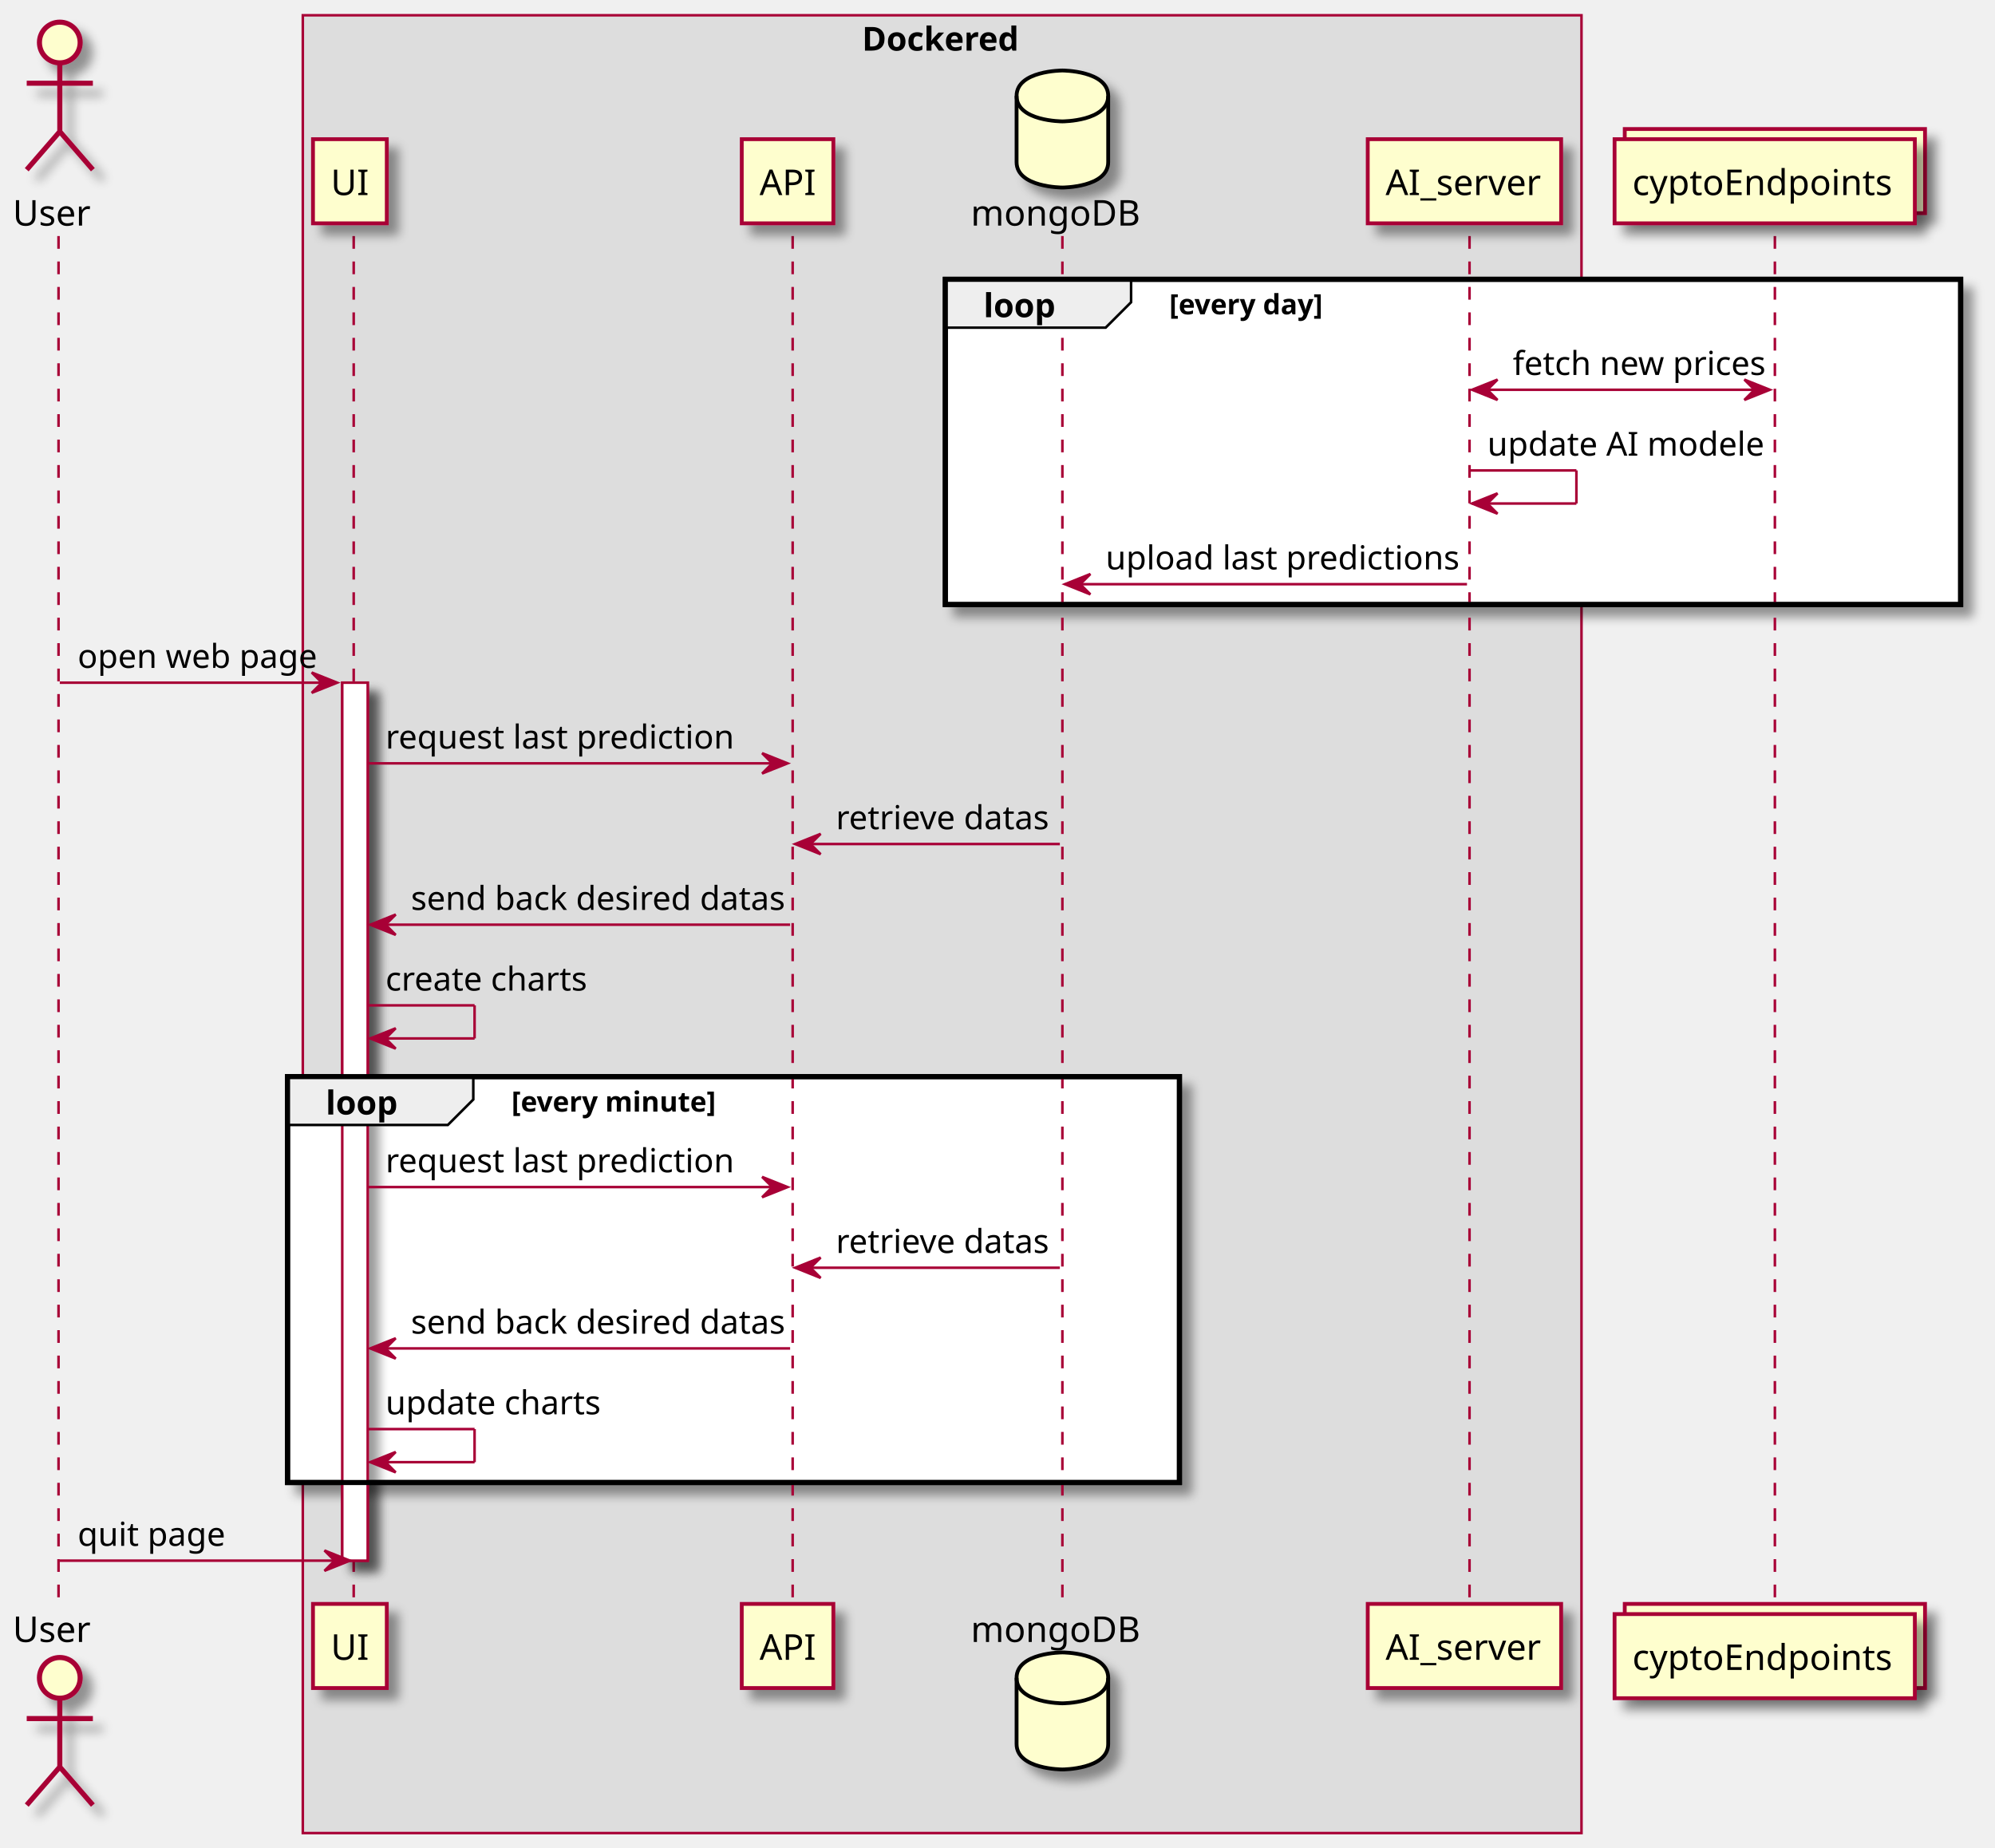
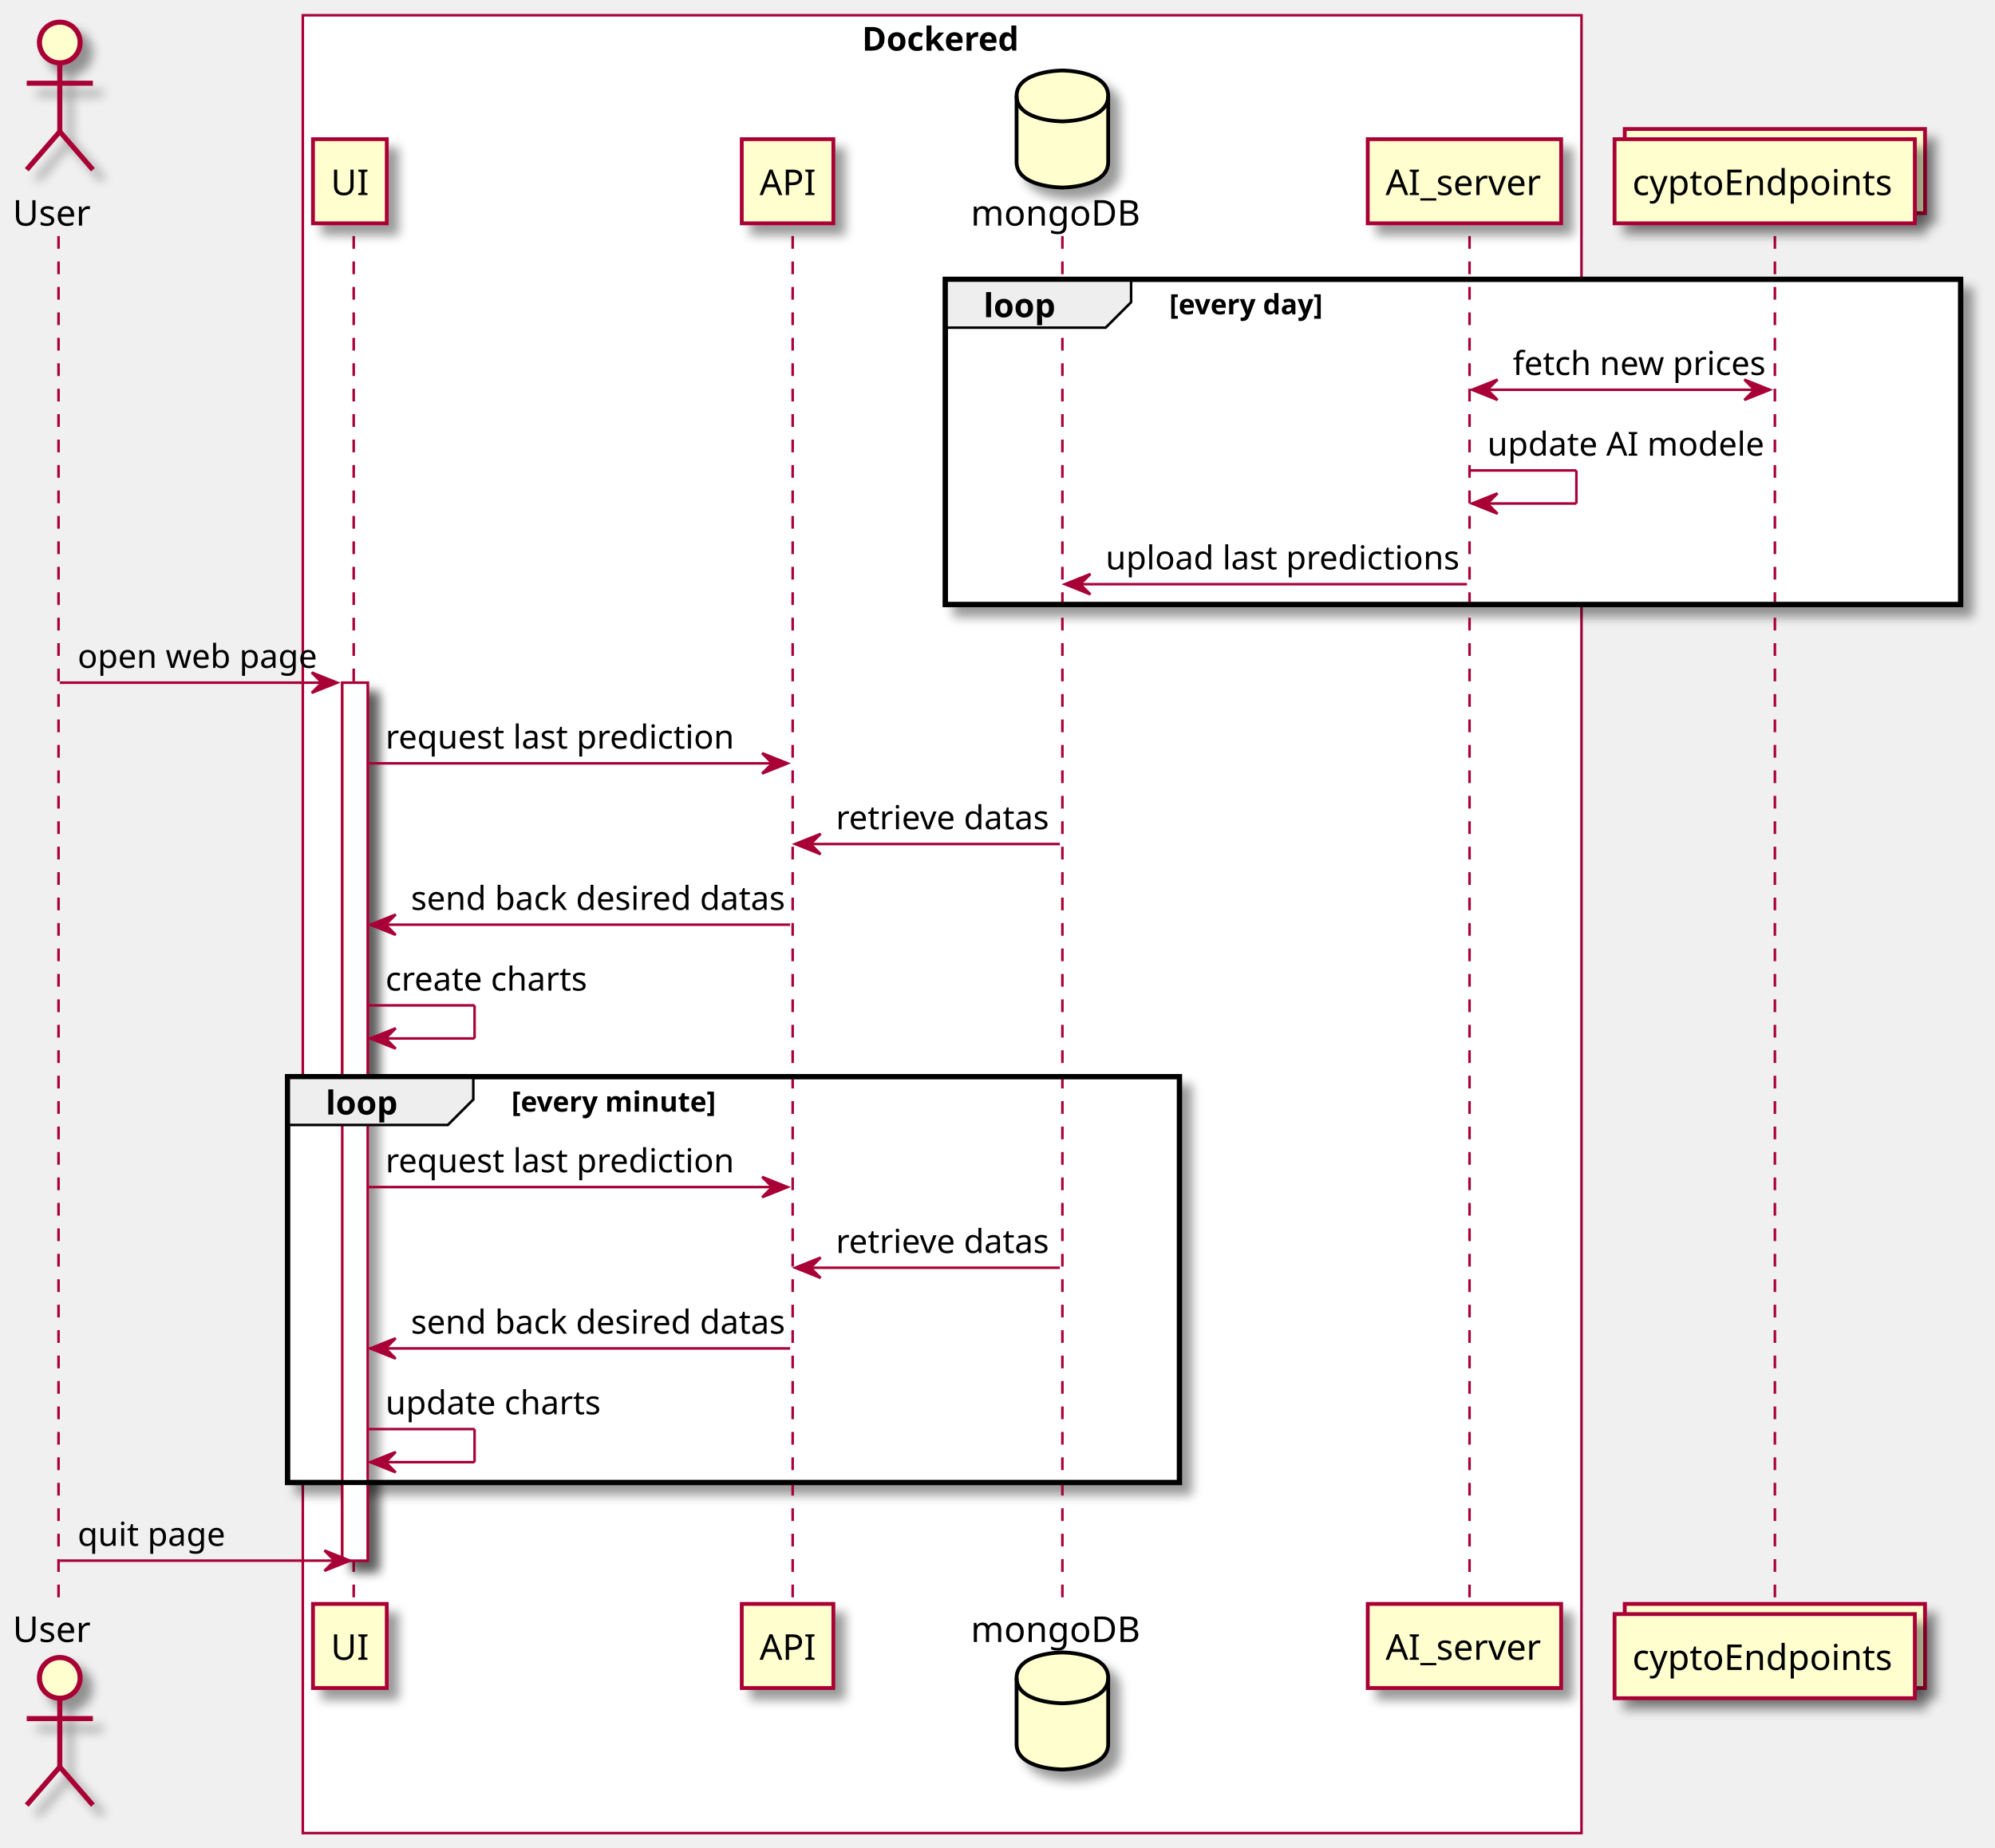
<svg xmlns="http://www.w3.org/2000/svg" contentScriptType="application/ecmascript" contentStyleType="text/css" height="726px" preserveAspectRatio="none" style="width:784px;height:726px;background:#FFFFFF;" version="1.1" viewBox="0 0 784 726" width="784px" zoomAndPan="magnify">
  <defs>
-     <filter height="300%" id="fioa39sm8qf7o" width="300%" x="-1" y="-1">
+     <filter height="300%" id="f77bm83qoi5ea" width="300%" x="-1" y="-1">
      <feGaussianBlur result="blurOut" stdDeviation="2.0" />
      <feColorMatrix in="blurOut" result="blurOut2" type="matrix" values="0 0 0 0 0 0 0 0 0 0 0 0 0 0 0 0 0 0 .4 0" />
      <feOffset dx="4.0" dy="4.0" in="blurOut2" result="blurOut3" />
      <feBlend in="SourceGraphic" in2="blurOut3" mode="normal" />
    </filter>
  </defs>
  <g>
-     <rect fill="#DDDDDD" height="714.432" style="stroke:#A80036;stroke-width:1.0;" width="502.5" x="119" y="6" />
+     <rect fill="#FFFFFF" height="714.432" style="stroke:#A80036;stroke-width:1.0;" width="502.5" x="119" y="6" />
    <text fill="#000000" font-family="sans-serif" font-size="13" font-weight="bold" lengthAdjust="spacing" textLength="63" x="338.75" y="19.897">Dockered</text>
-     <rect fill="#FFFFFF" filter="url(#fioa39sm8qf7o)" height="345.06" style="stroke:#A80036;stroke-width:1.0;" width="10" x="134.5" y="268.304" />
-     <rect fill="#FFFFFF" filter="url(#fioa39sm8qf7o)" height="127.824" style="stroke:#000000;stroke-width:2.0;" width="399" x="371.5" y="109.774" />
-     <rect fill="#FFFFFF" filter="url(#fioa39sm8qf7o)" height="159.53" style="stroke:#000000;stroke-width:2.0;" width="350.5" x="113" y="423.128" />
+     <rect fill="#FFFFFF" filter="url(#f77bm83qoi5ea)" height="345.06" style="stroke:#A80036;stroke-width:1.0;" width="10" x="134.5" y="268.304" />
+     <rect fill="#FFFFFF" filter="url(#f77bm83qoi5ea)" height="127.824" style="stroke:#000000;stroke-width:2.0;" width="399" x="371.5" y="109.774" />
+     <rect fill="#FFFFFF" filter="url(#f77bm83qoi5ea)" height="159.53" style="stroke:#000000;stroke-width:2.0;" width="350.5" x="113" y="423.128" />
    <line style="stroke:#A80036;stroke-width:1.0;stroke-dasharray:5.0,5.0;" x1="23" x2="23" y1="92.774" y2="631.364" />
    <line style="stroke:#A80036;stroke-width:1.0;stroke-dasharray:5.0,5.0;" x1="139" x2="139" y1="92.774" y2="631.364" />
    <line style="stroke:#A80036;stroke-width:1.0;stroke-dasharray:5.0,5.0;" x1="311.5" x2="311.5" y1="92.774" y2="631.364" />
    <line style="stroke:#A80036;stroke-width:1.0;stroke-dasharray:5.0,5.0;" x1="417.5" x2="417.5" y1="92.774" y2="631.364" />
    <line style="stroke:#A80036;stroke-width:1.0;stroke-dasharray:5.0,5.0;" x1="577.5" x2="577.5" y1="92.774" y2="631.364" />
    <line style="stroke:#A80036;stroke-width:1.0;stroke-dasharray:5.0,5.0;" x1="697.5" x2="697.5" y1="92.774" y2="631.364" />
    <text fill="#000000" font-family="sans-serif" font-size="14" lengthAdjust="spacing" textLength="31" x="5" y="88.672">User</text>
-     <ellipse cx="23.5" cy="16.706" fill="#FEFECE" filter="url(#fioa39sm8qf7o)" rx="8" ry="8" style="stroke:#A80036;stroke-width:2.0;" />
-     <path d="M23.5,24.706 L23.5,51.706 M10.5,32.706 L36.5,32.706 M23.5,51.706 L10.5,66.706 M23.5,51.706 L36.5,66.706 " fill="none" filter="url(#fioa39sm8qf7o)" style="stroke:#A80036;stroke-width:2.0;" />
+     <ellipse cx="23.5" cy="16.706" fill="#FEFECE" filter="url(#f77bm83qoi5ea)" rx="8" ry="8" style="stroke:#A80036;stroke-width:2.0;" />
+     <path d="M23.5,24.706 L23.5,51.706 M10.5,32.706 L36.5,32.706 M23.5,51.706 L10.5,66.706 M23.5,51.706 L36.5,66.706 " fill="none" filter="url(#f77bm83qoi5ea)" style="stroke:#A80036;stroke-width:2.0;" />
    <text fill="#000000" font-family="sans-serif" font-size="14" lengthAdjust="spacing" textLength="31" x="5" y="645.33">User</text>
-     <ellipse cx="23.5" cy="659.432" fill="#FEFECE" filter="url(#fioa39sm8qf7o)" rx="8" ry="8" style="stroke:#A80036;stroke-width:2.0;" />
-     <path d="M23.5,667.432 L23.5,694.432 M10.5,675.432 L36.5,675.432 M23.5,694.432 L10.5,709.432 M23.5,694.432 L36.5,709.432 " fill="none" filter="url(#fioa39sm8qf7o)" style="stroke:#A80036;stroke-width:2.0;" />
-     <rect fill="#FEFECE" filter="url(#fioa39sm8qf7o)" height="33.068" style="stroke:#A80036;stroke-width:1.5;" width="29" x="123" y="54.706" />
+     <ellipse cx="23.5" cy="659.432" fill="#FEFECE" filter="url(#f77bm83qoi5ea)" rx="8" ry="8" style="stroke:#A80036;stroke-width:2.0;" />
+     <path d="M23.5,667.432 L23.5,694.432 M10.5,675.432 L36.5,675.432 M23.5,694.432 L10.5,709.432 M23.5,694.432 L36.5,709.432 " fill="none" filter="url(#f77bm83qoi5ea)" style="stroke:#A80036;stroke-width:2.0;" />
+     <rect fill="#FEFECE" filter="url(#f77bm83qoi5ea)" height="33.068" style="stroke:#A80036;stroke-width:1.5;" width="29" x="123" y="54.706" />
    <text fill="#000000" font-family="sans-serif" font-size="14" lengthAdjust="spacing" textLength="15" x="130" y="76.672">UI</text>
-     <rect fill="#FEFECE" filter="url(#fioa39sm8qf7o)" height="33.068" style="stroke:#A80036;stroke-width:1.5;" width="29" x="123" y="630.364" />
+     <rect fill="#FEFECE" filter="url(#f77bm83qoi5ea)" height="33.068" style="stroke:#A80036;stroke-width:1.5;" width="29" x="123" y="630.364" />
    <text fill="#000000" font-family="sans-serif" font-size="14" lengthAdjust="spacing" textLength="15" x="130" y="652.33">UI</text>
-     <rect fill="#FEFECE" filter="url(#fioa39sm8qf7o)" height="33.068" style="stroke:#A80036;stroke-width:1.5;" width="36" x="291.5" y="54.706" />
+     <rect fill="#FEFECE" filter="url(#f77bm83qoi5ea)" height="33.068" style="stroke:#A80036;stroke-width:1.5;" width="36" x="291.5" y="54.706" />
    <text fill="#000000" font-family="sans-serif" font-size="14" lengthAdjust="spacing" textLength="22" x="298.5" y="76.672">API</text>
-     <rect fill="#FEFECE" filter="url(#fioa39sm8qf7o)" height="33.068" style="stroke:#A80036;stroke-width:1.5;" width="36" x="291.5" y="630.364" />
+     <rect fill="#FEFECE" filter="url(#f77bm83qoi5ea)" height="33.068" style="stroke:#A80036;stroke-width:1.5;" width="36" x="291.5" y="630.364" />
    <text fill="#000000" font-family="sans-serif" font-size="14" lengthAdjust="spacing" textLength="22" x="298.5" y="652.33">API</text>
    <text fill="#000000" font-family="sans-serif" font-size="14" lengthAdjust="spacing" textLength="66" x="381.5" y="88.672">mongoDB</text>
-     <path d="M399.5,37.706 C399.5,27.706 417.5,27.706 417.5,27.706 C417.5,27.706 435.5,27.706 435.5,37.706 L435.5,63.706 C435.5,73.706 417.5,73.706 417.5,73.706 C417.5,73.706 399.5,73.706 399.5,63.706 L399.5,37.706 " fill="#FEFECE" filter="url(#fioa39sm8qf7o)" style="stroke:#000000;stroke-width:1.5;" />
+     <path d="M399.5,37.706 C399.5,27.706 417.5,27.706 417.5,27.706 C417.5,27.706 435.5,27.706 435.5,37.706 L435.5,63.706 C435.5,73.706 417.5,73.706 417.5,73.706 C417.5,73.706 399.5,73.706 399.5,63.706 L399.5,37.706 " fill="#FEFECE" filter="url(#f77bm83qoi5ea)" style="stroke:#000000;stroke-width:1.5;" />
    <path d="M399.5,37.706 C399.5,47.706 417.5,47.706 417.5,47.706 C417.5,47.706 435.5,47.706 435.5,37.706 " fill="none" style="stroke:#000000;stroke-width:1.5;" />
    <text fill="#000000" font-family="sans-serif" font-size="14" lengthAdjust="spacing" textLength="66" x="381.5" y="645.33">mongoDB</text>
-     <path d="M399.5,659.432 C399.5,649.432 417.5,649.432 417.5,649.432 C417.5,649.432 435.5,649.432 435.5,659.432 L435.5,685.432 C435.5,695.432 417.5,695.432 417.5,695.432 C417.5,695.432 399.5,695.432 399.5,685.432 L399.5,659.432 " fill="#FEFECE" filter="url(#fioa39sm8qf7o)" style="stroke:#000000;stroke-width:1.5;" />
+     <path d="M399.5,659.432 C399.5,649.432 417.5,649.432 417.5,649.432 C417.5,649.432 435.5,649.432 435.5,659.432 L435.5,685.432 C435.5,695.432 417.5,695.432 417.5,695.432 C417.5,695.432 399.5,695.432 399.5,685.432 L399.5,659.432 " fill="#FEFECE" filter="url(#f77bm83qoi5ea)" style="stroke:#000000;stroke-width:1.5;" />
    <path d="M399.5,659.432 C399.5,669.432 417.5,669.432 417.5,669.432 C417.5,669.432 435.5,669.432 435.5,659.432 " fill="none" style="stroke:#000000;stroke-width:1.5;" />
-     <rect fill="#FEFECE" filter="url(#fioa39sm8qf7o)" height="33.068" style="stroke:#A80036;stroke-width:1.5;" width="76" x="537.5" y="54.706" />
+     <rect fill="#FEFECE" filter="url(#f77bm83qoi5ea)" height="33.068" style="stroke:#A80036;stroke-width:1.5;" width="76" x="537.5" y="54.706" />
    <text fill="#000000" font-family="sans-serif" font-size="14" lengthAdjust="spacing" textLength="62" x="544.5" y="76.672">AI_server</text>
-     <rect fill="#FEFECE" filter="url(#fioa39sm8qf7o)" height="33.068" style="stroke:#A80036;stroke-width:1.5;" width="76" x="537.5" y="630.364" />
+     <rect fill="#FEFECE" filter="url(#f77bm83qoi5ea)" height="33.068" style="stroke:#A80036;stroke-width:1.5;" width="76" x="537.5" y="630.364" />
    <text fill="#000000" font-family="sans-serif" font-size="14" lengthAdjust="spacing" textLength="62" x="544.5" y="652.33">AI_server</text>
-     <rect fill="#FEFECE" filter="url(#fioa39sm8qf7o)" height="33.068" style="stroke:#A80036;stroke-width:1.5;" width="118" x="638.5" y="50.706" />
-     <rect fill="#FEFECE" filter="url(#fioa39sm8qf7o)" height="33.068" style="stroke:#A80036;stroke-width:1.5;" width="118" x="634.5" y="54.706" />
+     <rect fill="#FEFECE" filter="url(#f77bm83qoi5ea)" height="33.068" style="stroke:#A80036;stroke-width:1.5;" width="118" x="638.5" y="50.706" />
+     <rect fill="#FEFECE" filter="url(#f77bm83qoi5ea)" height="33.068" style="stroke:#A80036;stroke-width:1.5;" width="118" x="634.5" y="54.706" />
    <text fill="#000000" font-family="sans-serif" font-size="14" lengthAdjust="spacing" textLength="104" x="641.5" y="76.672">cyptoEndpoints</text>
-     <rect fill="#FEFECE" filter="url(#fioa39sm8qf7o)" height="33.068" style="stroke:#A80036;stroke-width:1.5;" width="118" x="638.5" y="630.364" />
-     <rect fill="#FEFECE" filter="url(#fioa39sm8qf7o)" height="33.068" style="stroke:#A80036;stroke-width:1.5;" width="118" x="634.5" y="634.364" />
+     <rect fill="#FEFECE" filter="url(#f77bm83qoi5ea)" height="33.068" style="stroke:#A80036;stroke-width:1.5;" width="118" x="638.5" y="630.364" />
+     <rect fill="#FEFECE" filter="url(#f77bm83qoi5ea)" height="33.068" style="stroke:#A80036;stroke-width:1.5;" width="118" x="634.5" y="634.364" />
    <text fill="#000000" font-family="sans-serif" font-size="14" lengthAdjust="spacing" textLength="104" x="641.5" y="656.33">cyptoEndpoints</text>
-     <rect fill="#FFFFFF" filter="url(#fioa39sm8qf7o)" height="345.06" style="stroke:#A80036;stroke-width:1.0;" width="10" x="134.5" y="268.304" />
+     <rect fill="#FFFFFF" filter="url(#f77bm83qoi5ea)" height="345.06" style="stroke:#A80036;stroke-width:1.0;" width="10" x="134.5" y="268.304" />
    <path d="M371.5,109.774 L444.5,109.774 L444.5,118.774 L434.5,128.774 L371.5,128.774 L371.5,109.774 " fill="#EEEEEE" style="stroke:#000000;stroke-width:1.0;" />
    <rect fill="none" height="127.824" style="stroke:#000000;stroke-width:2.0;" width="399" x="371.5" y="109.774" />
    <text fill="#000000" font-family="sans-serif" font-size="13" font-weight="bold" lengthAdjust="spacing" textLength="28" x="386.5" y="124.671">loop</text>
    <text fill="#000000" font-family="sans-serif" font-size="11" font-weight="bold" lengthAdjust="spacing" textLength="62" x="459.5" y="123.533">[every day]</text>
    <polygon fill="#A80036" points="588.5,149.186,578.5,153.186,588.5,157.186,584.5,153.186" style="stroke:#A80036;stroke-width:1.0;" />
    <polygon fill="#A80036" points="685.5,149.186,695.5,153.186,685.5,157.186,689.5,153.186" style="stroke:#A80036;stroke-width:1.0;" />
    <line style="stroke:#A80036;stroke-width:1.0;" x1="582.5" x2="691.5" y1="153.186" y2="153.186" />
    <text fill="#000000" font-family="sans-serif" font-size="13" lengthAdjust="spacing" textLength="96" x="594.5" y="147.377">fetch new prices</text>
    <line style="stroke:#A80036;stroke-width:1.0;" x1="577.5" x2="619.5" y1="184.892" y2="184.892" />
    <line style="stroke:#A80036;stroke-width:1.0;" x1="619.5" x2="619.5" y1="184.892" y2="197.892" />
    <line style="stroke:#A80036;stroke-width:1.0;" x1="578.5" x2="619.5" y1="197.892" y2="197.892" />
    <polygon fill="#A80036" points="588.5,193.892,578.5,197.892,588.5,201.892,584.5,197.892" style="stroke:#A80036;stroke-width:1.0;" />
    <text fill="#000000" font-family="sans-serif" font-size="13" lengthAdjust="spacing" textLength="106" x="584.5" y="179.083">update AI modele</text>
    <polygon fill="#A80036" points="428.5,225.598,418.5,229.598,428.5,233.598,424.5,229.598" style="stroke:#A80036;stroke-width:1.0;" />
    <line style="stroke:#A80036;stroke-width:1.0;" x1="422.5" x2="576.5" y1="229.598" y2="229.598" />
    <text fill="#000000" font-family="sans-serif" font-size="13" lengthAdjust="spacing" textLength="136" x="434.5" y="223.789">upload last predictions</text>
    <polygon fill="#A80036" points="122.5,264.304,132.5,268.304,122.5,272.304,126.5,268.304" style="stroke:#A80036;stroke-width:1.0;" />
    <line style="stroke:#A80036;stroke-width:1.0;" x1="23.5" x2="128.5" y1="268.304" y2="268.304" />
    <text fill="#000000" font-family="sans-serif" font-size="13" lengthAdjust="spacing" textLength="92" x="30.5" y="262.495">open web page</text>
    <polygon fill="#A80036" points="299.5,296.01,309.5,300.01,299.5,304.01,303.5,300.01" style="stroke:#A80036;stroke-width:1.0;" />
    <line style="stroke:#A80036;stroke-width:1.0;" x1="144.5" x2="305.5" y1="300.01" y2="300.01" />
    <text fill="#000000" font-family="sans-serif" font-size="13" lengthAdjust="spacing" textLength="134" x="151.5" y="294.201">request last prediction</text>
    <polygon fill="#A80036" points="322.5,327.716,312.5,331.716,322.5,335.716,318.5,331.716" style="stroke:#A80036;stroke-width:1.0;" />
    <line style="stroke:#A80036;stroke-width:1.0;" x1="316.5" x2="416.5" y1="331.716" y2="331.716" />
    <text fill="#000000" font-family="sans-serif" font-size="13" lengthAdjust="spacing" textLength="82" x="328.5" y="325.907">retrieve datas</text>
    <polygon fill="#A80036" points="155.5,359.422,145.5,363.422,155.5,367.422,151.5,363.422" style="stroke:#A80036;stroke-width:1.0;" />
    <line style="stroke:#A80036;stroke-width:1.0;" x1="149.5" x2="310.5" y1="363.422" y2="363.422" />
    <text fill="#000000" font-family="sans-serif" font-size="13" lengthAdjust="spacing" textLength="143" x="161.5" y="357.613">send back desired datas</text>
    <line style="stroke:#A80036;stroke-width:1.0;" x1="144.5" x2="186.5" y1="395.128" y2="395.128" />
    <line style="stroke:#A80036;stroke-width:1.0;" x1="186.5" x2="186.5" y1="395.128" y2="408.128" />
    <line style="stroke:#A80036;stroke-width:1.0;" x1="145.5" x2="186.5" y1="408.128" y2="408.128" />
    <polygon fill="#A80036" points="155.5,404.128,145.5,408.128,155.5,412.128,151.5,408.128" style="stroke:#A80036;stroke-width:1.0;" />
    <text fill="#000000" font-family="sans-serif" font-size="13" lengthAdjust="spacing" textLength="77" x="151.5" y="389.319">create charts</text>
    <path d="M113,423.128 L186,423.128 L186,432.128 L176,442.128 L113,442.128 L113,423.128 " fill="#EEEEEE" style="stroke:#000000;stroke-width:1.0;" />
    <rect fill="none" height="159.53" style="stroke:#000000;stroke-width:2.0;" width="350.5" x="113" y="423.128" />
    <text fill="#000000" font-family="sans-serif" font-size="13" font-weight="bold" lengthAdjust="spacing" textLength="28" x="128" y="438.025">loop</text>
    <text fill="#000000" font-family="sans-serif" font-size="11" font-weight="bold" lengthAdjust="spacing" textLength="82" x="201" y="436.887">[every minute]</text>
    <polygon fill="#A80036" points="299.5,462.54,309.5,466.54,299.5,470.54,303.5,466.54" style="stroke:#A80036;stroke-width:1.0;" />
    <line style="stroke:#A80036;stroke-width:1.0;" x1="144.5" x2="305.5" y1="466.54" y2="466.54" />
    <text fill="#000000" font-family="sans-serif" font-size="13" lengthAdjust="spacing" textLength="134" x="151.5" y="460.731">request last prediction</text>
    <polygon fill="#A80036" points="322.5,494.246,312.5,498.246,322.5,502.246,318.5,498.246" style="stroke:#A80036;stroke-width:1.0;" />
    <line style="stroke:#A80036;stroke-width:1.0;" x1="316.5" x2="416.5" y1="498.246" y2="498.246" />
    <text fill="#000000" font-family="sans-serif" font-size="13" lengthAdjust="spacing" textLength="82" x="328.5" y="492.437">retrieve datas</text>
    <polygon fill="#A80036" points="155.5,525.952,145.5,529.952,155.5,533.952,151.5,529.952" style="stroke:#A80036;stroke-width:1.0;" />
    <line style="stroke:#A80036;stroke-width:1.0;" x1="149.5" x2="310.5" y1="529.952" y2="529.952" />
    <text fill="#000000" font-family="sans-serif" font-size="13" lengthAdjust="spacing" textLength="143" x="161.5" y="524.143">send back desired datas</text>
    <line style="stroke:#A80036;stroke-width:1.0;" x1="144.5" x2="186.5" y1="561.658" y2="561.658" />
    <line style="stroke:#A80036;stroke-width:1.0;" x1="186.5" x2="186.5" y1="561.658" y2="574.658" />
    <line style="stroke:#A80036;stroke-width:1.0;" x1="145.5" x2="186.5" y1="574.658" y2="574.658" />
    <polygon fill="#A80036" points="155.5,570.658,145.5,574.658,155.5,578.658,151.5,574.658" style="stroke:#A80036;stroke-width:1.0;" />
    <text fill="#000000" font-family="sans-serif" font-size="13" lengthAdjust="spacing" textLength="83" x="151.5" y="555.849">update charts</text>
    <polygon fill="#A80036" points="127.5,609.364,137.5,613.364,127.5,617.364,131.5,613.364" style="stroke:#A80036;stroke-width:1.0;" />
    <line style="stroke:#A80036;stroke-width:1.0;" x1="23.5" x2="133.5" y1="613.364" y2="613.364" />
    <text fill="#000000" font-family="sans-serif" font-size="13" lengthAdjust="spacing" textLength="57" x="30.5" y="607.555">quit page</text>
  </g>
</svg>
